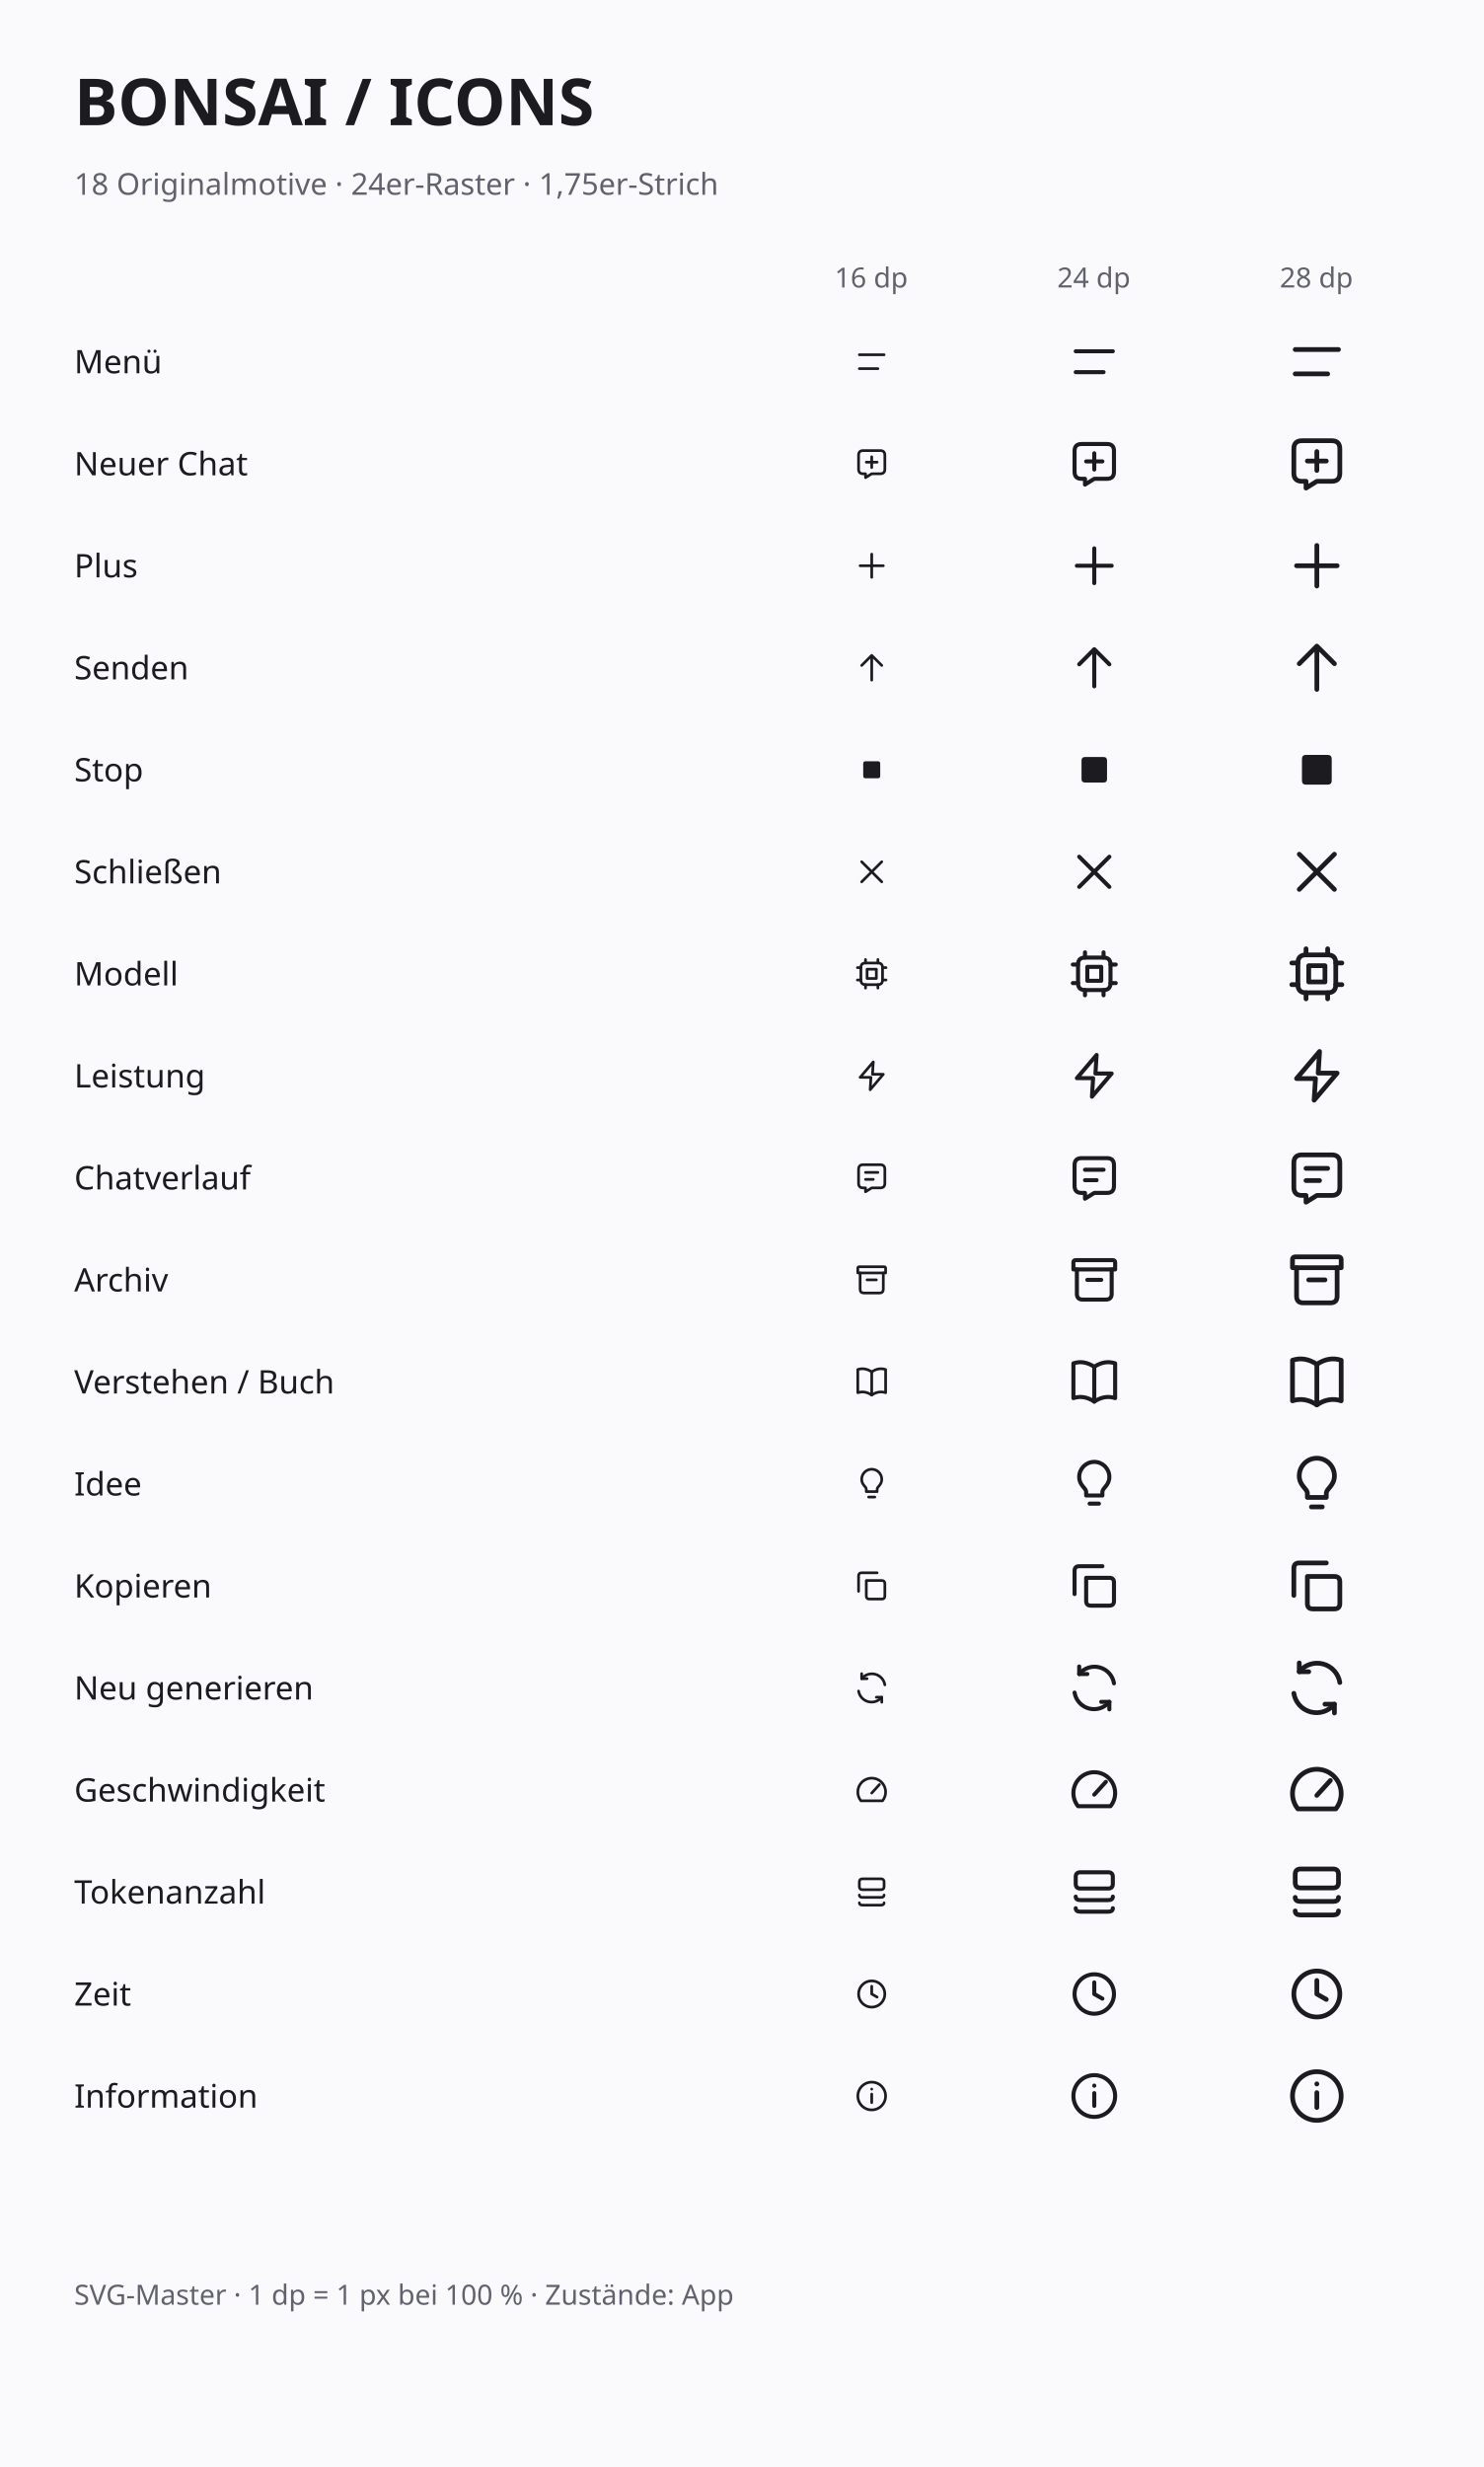
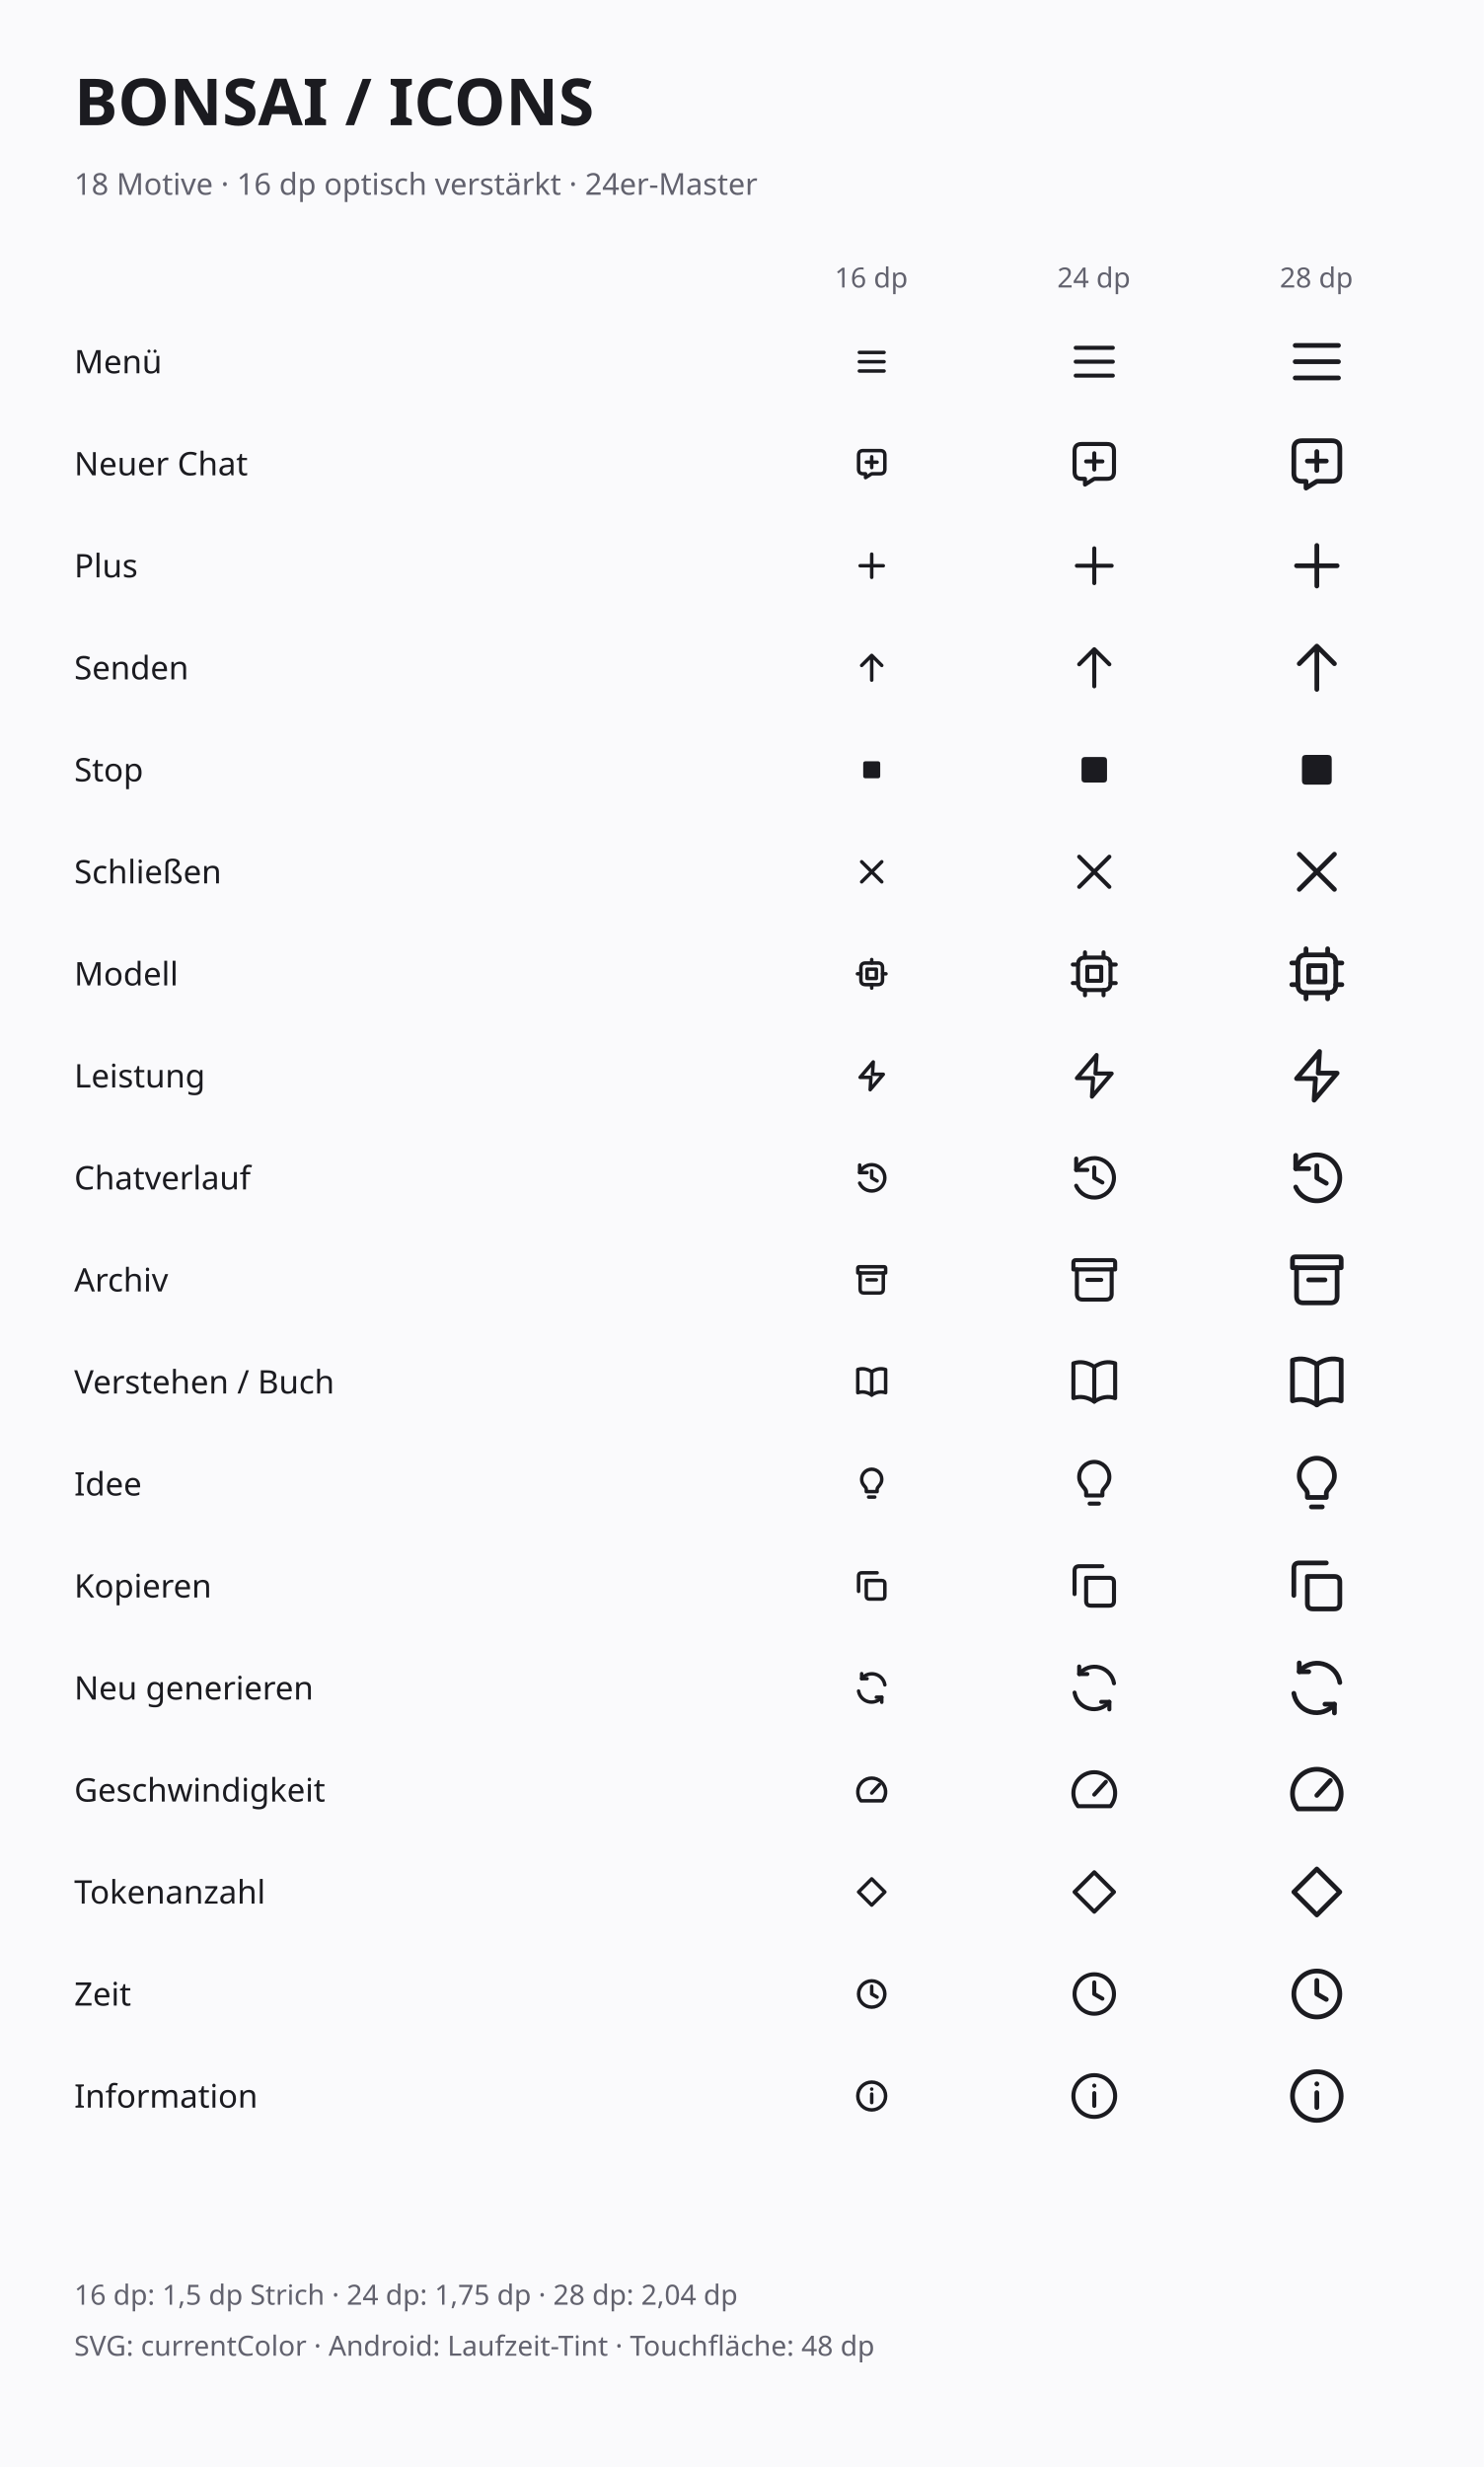
<svg xmlns="http://www.w3.org/2000/svg" width="640" height="1064" viewBox="0 0 640 1064">
  <rect width="640" height="1064" fill="#FAFAFC" />
  <g font-family="sans-serif" fill="#1B1B20">
    <text x="32" y="54" font-size="28" font-weight="600">BONSAI / ICONS</text>
-     <text x="32" y="84" font-size="13" fill="#62626E">18 Originalmotive · 24er-Raster · 1,75er-Strich</text>
+     <text x="32" y="84" font-size="13" fill="#62626E">18 Motive · 16 dp optisch verstärkt · 24er-Master</text>
    <text x="360" y="124" font-size="12" fill="#62626E">16 dp</text>
    <text x="456" y="124" font-size="12" fill="#62626E">24 dp</text>
    <text x="552" y="124" font-size="12" fill="#62626E">28 dp</text>
    <text x="32" y="161" font-size="14">Menü</text>
    <g transform="translate(368.0 148.0) scale(0.6666667)" color="#1B1B20">
-       <path d="M4 7.5H20 M4 16.5H16" fill="none" stroke="currentColor" stroke-width="1.75" stroke-linecap="round" stroke-linejoin="round" />
+       <path d="M4 6H20 M4 12H20 M4 18H20" fill="none" stroke="currentColor" stroke-width="2.25" stroke-linecap="round" stroke-linejoin="round" />
    </g>
    <g transform="translate(460.0 144.0) scale(1.0)" color="#1B1B20">
-       <path d="M4 7.5H20 M4 16.5H16" fill="none" stroke="currentColor" stroke-width="1.75" stroke-linecap="round" stroke-linejoin="round" />
+       <path d="M4 6H20 M4 12H20 M4 18H20" fill="none" stroke="currentColor" stroke-width="1.75" stroke-linecap="round" stroke-linejoin="round" />
    </g>
    <g transform="translate(554.0 142.0) scale(1.166667)" color="#1B1B20">
-       <path d="M4 7.5H20 M4 16.5H16" fill="none" stroke="currentColor" stroke-width="1.75" stroke-linecap="round" stroke-linejoin="round" />
+       <path d="M4 6H20 M4 12H20 M4 18H20" fill="none" stroke="currentColor" stroke-width="1.75" stroke-linecap="round" stroke-linejoin="round" />
    </g>
    <text x="32" y="205" font-size="14">Neuer Chat</text>
    <g transform="translate(368.0 192.0) scale(0.6666667)" color="#1B1B20">
-       <path d="M20.5 14V6.5Q20.5 3.5 17.5 3.5H6.5Q3.5 3.5 3.5 6.5V15.5Q3.5 18.5 6.5 18.5H8V21L12 18.5H17.5Q20.5 18.5 20.5 15.5V14" fill="none" stroke="currentColor" stroke-width="1.75" stroke-linecap="round" stroke-linejoin="round" />
-       <path d="M8.5 11H15.5 M12 7.5V14.5" fill="none" stroke="currentColor" stroke-width="1.75" stroke-linecap="round" stroke-linejoin="round" />
+       <path d="M20.5 14V6.5Q20.5 3.5 17.5 3.5H6.5Q3.5 3.5 3.5 6.5V15.5Q3.5 18.5 6.5 18.5H8V21L12 18.5H17.5Q20.5 18.5 20.5 15.5V14" fill="none" stroke="currentColor" stroke-width="2.25" stroke-linecap="round" stroke-linejoin="round" />
+       <path d="M8.5 11H15.5 M12 7.5V14.5" fill="none" stroke="currentColor" stroke-width="2.25" stroke-linecap="round" stroke-linejoin="round" />
    </g>
    <g transform="translate(460.0 188.0) scale(1.0)" color="#1B1B20">
      <path d="M20.5 14V6.5Q20.5 3.5 17.5 3.5H6.5Q3.5 3.5 3.5 6.5V15.5Q3.5 18.5 6.5 18.5H8V21L12 18.5H17.5Q20.5 18.5 20.5 15.5V14" fill="none" stroke="currentColor" stroke-width="1.75" stroke-linecap="round" stroke-linejoin="round" />
      <path d="M8.5 11H15.5 M12 7.5V14.5" fill="none" stroke="currentColor" stroke-width="1.75" stroke-linecap="round" stroke-linejoin="round" />
    </g>
    <g transform="translate(554.0 186.0) scale(1.166667)" color="#1B1B20">
      <path d="M20.5 14V6.5Q20.5 3.5 17.5 3.5H6.5Q3.5 3.5 3.5 6.5V15.5Q3.5 18.5 6.5 18.5H8V21L12 18.5H17.5Q20.5 18.5 20.5 15.5V14" fill="none" stroke="currentColor" stroke-width="1.75" stroke-linecap="round" stroke-linejoin="round" />
      <path d="M8.5 11H15.5 M12 7.5V14.5" fill="none" stroke="currentColor" stroke-width="1.75" stroke-linecap="round" stroke-linejoin="round" />
    </g>
    <text x="32" y="249" font-size="14">Plus</text>
    <g transform="translate(368.0 236.0) scale(0.6666667)" color="#1B1B20">
-       <path d="M4.5 12H19.5 M12 4.5V19.5" fill="none" stroke="currentColor" stroke-width="1.75" stroke-linecap="round" stroke-linejoin="round" />
+       <path d="M4.5 12H19.5 M12 4.5V19.5" fill="none" stroke="currentColor" stroke-width="2.25" stroke-linecap="round" stroke-linejoin="round" />
    </g>
    <g transform="translate(460.0 232.0) scale(1.0)" color="#1B1B20">
      <path d="M4.5 12H19.5 M12 4.5V19.5" fill="none" stroke="currentColor" stroke-width="1.75" stroke-linecap="round" stroke-linejoin="round" />
    </g>
    <g transform="translate(554.0 230.0) scale(1.166667)" color="#1B1B20">
      <path d="M4.5 12H19.5 M12 4.5V19.5" fill="none" stroke="currentColor" stroke-width="1.75" stroke-linecap="round" stroke-linejoin="round" />
    </g>
    <text x="32" y="293" font-size="14">Senden</text>
    <g transform="translate(368.0 280.0) scale(0.6666667)" color="#1B1B20">
-       <path d="M12 20V4 M5.5 10.5L12 4L18.5 10.5" fill="none" stroke="currentColor" stroke-width="1.75" stroke-linecap="round" stroke-linejoin="round" />
+       <path d="M12 20V4 M5.5 10.5L12 4L18.5 10.5" fill="none" stroke="currentColor" stroke-width="2.25" stroke-linecap="round" stroke-linejoin="round" />
    </g>
    <g transform="translate(460.0 276.0) scale(1.0)" color="#1B1B20">
      <path d="M12 20V4 M5.5 10.5L12 4L18.5 10.5" fill="none" stroke="currentColor" stroke-width="1.75" stroke-linecap="round" stroke-linejoin="round" />
    </g>
    <g transform="translate(554.0 274.0) scale(1.166667)" color="#1B1B20">
      <path d="M12 20V4 M5.5 10.5L12 4L18.5 10.5" fill="none" stroke="currentColor" stroke-width="1.75" stroke-linecap="round" stroke-linejoin="round" />
    </g>
    <text x="32" y="337" font-size="14">Stop</text>
    <g transform="translate(368.0 324.0) scale(0.6666667)" color="#1B1B20">
      <path d="M8 6.5H16Q17.5 6.5 17.5 8V16Q17.5 17.5 16 17.5H8Q6.5 17.5 6.5 16V8Q6.5 6.5 8 6.5Z" fill="currentColor" />
    </g>
    <g transform="translate(460.0 320.0) scale(1.0)" color="#1B1B20">
      <path d="M8 6.5H16Q17.5 6.5 17.5 8V16Q17.5 17.5 16 17.5H8Q6.5 17.5 6.5 16V8Q6.5 6.5 8 6.5Z" fill="currentColor" />
    </g>
    <g transform="translate(554.0 318.0) scale(1.166667)" color="#1B1B20">
      <path d="M8 6.5H16Q17.5 6.5 17.5 8V16Q17.5 17.5 16 17.5H8Q6.5 17.5 6.5 16V8Q6.5 6.5 8 6.5Z" fill="currentColor" />
    </g>
    <text x="32" y="381" font-size="14">Schließen</text>
    <g transform="translate(368.0 368.0) scale(0.6666667)" color="#1B1B20">
-       <path d="M5.5 5.5L18.5 18.5 M18.5 5.5L5.5 18.5" fill="none" stroke="currentColor" stroke-width="1.75" stroke-linecap="round" stroke-linejoin="round" />
+       <path d="M5.5 5.5L18.5 18.5 M18.5 5.5L5.5 18.5" fill="none" stroke="currentColor" stroke-width="2.25" stroke-linecap="round" stroke-linejoin="round" />
    </g>
    <g transform="translate(460.0 364.0) scale(1.0)" color="#1B1B20">
      <path d="M5.5 5.5L18.5 18.5 M18.5 5.5L5.5 18.5" fill="none" stroke="currentColor" stroke-width="1.75" stroke-linecap="round" stroke-linejoin="round" />
    </g>
    <g transform="translate(554.0 362.0) scale(1.166667)" color="#1B1B20">
      <path d="M5.5 5.5L18.5 18.5 M18.5 5.5L5.5 18.5" fill="none" stroke="currentColor" stroke-width="1.75" stroke-linecap="round" stroke-linejoin="round" />
    </g>
    <text x="32" y="425" font-size="14">Modell</text>
    <g transform="translate(368.0 412.0) scale(0.6666667)" color="#1B1B20">
-       <path d="M8 5H16Q19 5 19 8V16Q19 19 16 19H8Q5 19 5 16V8Q5 5 8 5Z" fill="none" stroke="currentColor" stroke-width="1.75" stroke-linecap="round" stroke-linejoin="round" />
-       <path d="M9 9H15V15H9Z" fill="none" stroke="currentColor" stroke-width="1.75" stroke-linecap="round" stroke-linejoin="round" />
-       <path d="M8 2.75V5 M16 2.75V5 M8 19V21.25 M16 19V21.25 M2.75 8H5 M2.75 16H5 M19 8H21.25 M19 16H21.25" fill="none" stroke="currentColor" stroke-width="1.75" stroke-linecap="round" stroke-linejoin="round" />
+       <path d="M8 5H16Q19 5 19 8V16Q19 19 16 19H8Q5 19 5 16V8Q5 5 8 5Z" fill="none" stroke="currentColor" stroke-width="2.25" stroke-linecap="round" stroke-linejoin="round" />
+       <path d="M9 9H15V15H9Z" fill="none" stroke="currentColor" stroke-width="2.25" stroke-linecap="round" stroke-linejoin="round" />
+       <path d="M12 2.75V5 M12 19V21.25 M2.75 12H5 M19 12H21.25" fill="none" stroke="currentColor" stroke-width="2.25" stroke-linecap="round" stroke-linejoin="round" />
    </g>
    <g transform="translate(460.0 408.0) scale(1.0)" color="#1B1B20">
      <path d="M8 5H16Q19 5 19 8V16Q19 19 16 19H8Q5 19 5 16V8Q5 5 8 5Z" fill="none" stroke="currentColor" stroke-width="1.75" stroke-linecap="round" stroke-linejoin="round" />
      <path d="M9 9H15V15H9Z" fill="none" stroke="currentColor" stroke-width="1.75" stroke-linecap="round" stroke-linejoin="round" />
      <path d="M8 2.75V5 M16 2.75V5 M8 19V21.25 M16 19V21.25 M2.75 8H5 M2.75 16H5 M19 8H21.25 M19 16H21.25" fill="none" stroke="currentColor" stroke-width="1.75" stroke-linecap="round" stroke-linejoin="round" />
    </g>
    <g transform="translate(554.0 406.0) scale(1.166667)" color="#1B1B20">
      <path d="M8 5H16Q19 5 19 8V16Q19 19 16 19H8Q5 19 5 16V8Q5 5 8 5Z" fill="none" stroke="currentColor" stroke-width="1.75" stroke-linecap="round" stroke-linejoin="round" />
      <path d="M9 9H15V15H9Z" fill="none" stroke="currentColor" stroke-width="1.75" stroke-linecap="round" stroke-linejoin="round" />
      <path d="M8 2.75V5 M16 2.75V5 M8 19V21.25 M16 19V21.25 M2.75 8H5 M2.75 16H5 M19 8H21.25 M19 16H21.25" fill="none" stroke="currentColor" stroke-width="1.75" stroke-linecap="round" stroke-linejoin="round" />
    </g>
    <text x="32" y="469" font-size="14">Leistung</text>
    <g transform="translate(368.0 456.0) scale(0.6666667)" color="#1B1B20">
-       <path d="M13 3L4.5 13H11.5L11 21L19.5 11H12.5L13 3Z" fill="none" stroke="currentColor" stroke-width="1.75" stroke-linecap="round" stroke-linejoin="round" />
+       <path d="M13 3L4.5 13H11.5L11 21L19.5 11H12.5L13 3Z" fill="none" stroke="currentColor" stroke-width="2.25" stroke-linecap="round" stroke-linejoin="round" />
    </g>
    <g transform="translate(460.0 452.0) scale(1.0)" color="#1B1B20">
      <path d="M13 3L4.5 13H11.5L11 21L19.5 11H12.5L13 3Z" fill="none" stroke="currentColor" stroke-width="1.75" stroke-linecap="round" stroke-linejoin="round" />
    </g>
    <g transform="translate(554.0 450.0) scale(1.166667)" color="#1B1B20">
      <path d="M13 3L4.5 13H11.5L11 21L19.5 11H12.5L13 3Z" fill="none" stroke="currentColor" stroke-width="1.75" stroke-linecap="round" stroke-linejoin="round" />
    </g>
    <text x="32" y="513" font-size="14">Chatverlauf</text>
    <g transform="translate(368.0 500.0) scale(0.6666667)" color="#1B1B20">
-       <path d="M20.5 6.5V15.5Q20.5 18.5 17.5 18.5H12L8 21V18.5H6.5Q3.5 18.5 3.5 15.5V6.5Q3.5 3.5 6.5 3.5H17.5Q20.5 3.5 20.5 6.5Z" fill="none" stroke="currentColor" stroke-width="1.75" stroke-linecap="round" stroke-linejoin="round" />
-       <path d="M8 8.5H16 M8 13H13" fill="none" stroke="currentColor" stroke-width="1.75" stroke-linecap="round" stroke-linejoin="round" />
+       <path d="M4.2 8.6A8.5 8.5 0 1 1 4.2 15.4" fill="none" stroke="currentColor" stroke-width="2.25" stroke-linecap="round" stroke-linejoin="round" />
+       <path d="M4.2 3.7V8.6H9" fill="none" stroke="currentColor" stroke-width="2.25" stroke-linecap="round" stroke-linejoin="round" />
+       <path d="M12 7.5V12L15.5 14" fill="none" stroke="currentColor" stroke-width="2.25" stroke-linecap="round" stroke-linejoin="round" />
    </g>
    <g transform="translate(460.0 496.0) scale(1.0)" color="#1B1B20">
-       <path d="M20.5 6.5V15.5Q20.5 18.5 17.5 18.5H12L8 21V18.5H6.5Q3.5 18.5 3.5 15.5V6.5Q3.5 3.5 6.5 3.5H17.5Q20.5 3.5 20.5 6.5Z" fill="none" stroke="currentColor" stroke-width="1.75" stroke-linecap="round" stroke-linejoin="round" />
-       <path d="M8 8.5H16 M8 13H13" fill="none" stroke="currentColor" stroke-width="1.75" stroke-linecap="round" stroke-linejoin="round" />
+       <path d="M4.2 8.6A8.5 8.5 0 1 1 4.2 15.4" fill="none" stroke="currentColor" stroke-width="1.75" stroke-linecap="round" stroke-linejoin="round" />
+       <path d="M4.2 3.7V8.6H9" fill="none" stroke="currentColor" stroke-width="1.75" stroke-linecap="round" stroke-linejoin="round" />
+       <path d="M12 7.5V12L15.5 14" fill="none" stroke="currentColor" stroke-width="1.75" stroke-linecap="round" stroke-linejoin="round" />
    </g>
    <g transform="translate(554.0 494.0) scale(1.166667)" color="#1B1B20">
-       <path d="M20.5 6.5V15.5Q20.5 18.5 17.5 18.5H12L8 21V18.5H6.5Q3.5 18.5 3.5 15.5V6.5Q3.5 3.5 6.5 3.5H17.5Q20.5 3.5 20.5 6.5Z" fill="none" stroke="currentColor" stroke-width="1.75" stroke-linecap="round" stroke-linejoin="round" />
-       <path d="M8 8.5H16 M8 13H13" fill="none" stroke="currentColor" stroke-width="1.75" stroke-linecap="round" stroke-linejoin="round" />
+       <path d="M4.2 8.6A8.5 8.5 0 1 1 4.2 15.4" fill="none" stroke="currentColor" stroke-width="1.75" stroke-linecap="round" stroke-linejoin="round" />
+       <path d="M4.2 3.7V8.6H9" fill="none" stroke="currentColor" stroke-width="1.75" stroke-linecap="round" stroke-linejoin="round" />
+       <path d="M12 7.5V12L15.5 14" fill="none" stroke="currentColor" stroke-width="1.75" stroke-linecap="round" stroke-linejoin="round" />
    </g>
    <text x="32" y="557" font-size="14">Archiv</text>
    <g transform="translate(368.0 544.0) scale(0.6666667)" color="#1B1B20">
-       <path d="M4 3.5H20Q21 3.5 21 4.5V7.5H3V4.5Q3 3.5 4 3.5Z" fill="none" stroke="currentColor" stroke-width="1.75" stroke-linecap="round" stroke-linejoin="round" />
-       <path d="M4.5 7.5V18Q4.5 20.5 7 20.5H17Q19.5 20.5 19.5 18V7.5" fill="none" stroke="currentColor" stroke-width="1.75" stroke-linecap="round" stroke-linejoin="round" />
-       <path d="M9 12H15" fill="none" stroke="currentColor" stroke-width="1.75" stroke-linecap="round" stroke-linejoin="round" />
+       <path d="M4 3.5H20Q21 3.5 21 4.5V7.5H3V4.5Q3 3.5 4 3.5Z" fill="none" stroke="currentColor" stroke-width="2.25" stroke-linecap="round" stroke-linejoin="round" />
+       <path d="M4.5 7.5V18Q4.5 20.5 7 20.5H17Q19.5 20.5 19.5 18V7.5" fill="none" stroke="currentColor" stroke-width="2.25" stroke-linecap="round" stroke-linejoin="round" />
+       <path d="M9 12H15" fill="none" stroke="currentColor" stroke-width="2.25" stroke-linecap="round" stroke-linejoin="round" />
    </g>
    <g transform="translate(460.0 540.0) scale(1.0)" color="#1B1B20">
      <path d="M4 3.5H20Q21 3.5 21 4.5V7.5H3V4.5Q3 3.5 4 3.5Z" fill="none" stroke="currentColor" stroke-width="1.75" stroke-linecap="round" stroke-linejoin="round" />
      <path d="M4.5 7.5V18Q4.5 20.5 7 20.5H17Q19.5 20.5 19.5 18V7.5" fill="none" stroke="currentColor" stroke-width="1.75" stroke-linecap="round" stroke-linejoin="round" />
      <path d="M9 12H15" fill="none" stroke="currentColor" stroke-width="1.75" stroke-linecap="round" stroke-linejoin="round" />
    </g>
    <g transform="translate(554.0 538.0) scale(1.166667)" color="#1B1B20">
      <path d="M4 3.5H20Q21 3.5 21 4.5V7.5H3V4.5Q3 3.5 4 3.5Z" fill="none" stroke="currentColor" stroke-width="1.75" stroke-linecap="round" stroke-linejoin="round" />
      <path d="M4.5 7.5V18Q4.5 20.5 7 20.5H17Q19.5 20.5 19.5 18V7.5" fill="none" stroke="currentColor" stroke-width="1.75" stroke-linecap="round" stroke-linejoin="round" />
      <path d="M9 12H15" fill="none" stroke="currentColor" stroke-width="1.75" stroke-linecap="round" stroke-linejoin="round" />
    </g>
    <text x="32" y="601" font-size="14">Verstehen / Buch</text>
    <g transform="translate(368.0 588.0) scale(0.6666667)" color="#1B1B20">
-       <path d="M12 5.5Q7.5 2.5 3 4V19Q7.5 17.5 12 20.5Q16.5 17.5 21 19V4Q16.5 2.5 12 5.5Z" fill="none" stroke="currentColor" stroke-width="1.75" stroke-linecap="round" stroke-linejoin="round" />
-       <path d="M12 5.5V20.5" fill="none" stroke="currentColor" stroke-width="1.75" stroke-linecap="round" stroke-linejoin="round" />
+       <path d="M12 5.5Q7.5 2.5 3 4V19Q7.5 17.5 12 20.5Q16.5 17.5 21 19V4Q16.5 2.5 12 5.5Z" fill="none" stroke="currentColor" stroke-width="2.25" stroke-linecap="round" stroke-linejoin="round" />
+       <path d="M12 5.5V20.5" fill="none" stroke="currentColor" stroke-width="2.25" stroke-linecap="round" stroke-linejoin="round" />
    </g>
    <g transform="translate(460.0 584.0) scale(1.0)" color="#1B1B20">
      <path d="M12 5.5Q7.5 2.5 3 4V19Q7.5 17.5 12 20.5Q16.5 17.5 21 19V4Q16.5 2.5 12 5.5Z" fill="none" stroke="currentColor" stroke-width="1.75" stroke-linecap="round" stroke-linejoin="round" />
      <path d="M12 5.5V20.5" fill="none" stroke="currentColor" stroke-width="1.75" stroke-linecap="round" stroke-linejoin="round" />
    </g>
    <g transform="translate(554.0 582.0) scale(1.166667)" color="#1B1B20">
      <path d="M12 5.5Q7.5 2.5 3 4V19Q7.5 17.5 12 20.5Q16.5 17.5 21 19V4Q16.5 2.5 12 5.5Z" fill="none" stroke="currentColor" stroke-width="1.75" stroke-linecap="round" stroke-linejoin="round" />
      <path d="M12 5.5V20.5" fill="none" stroke="currentColor" stroke-width="1.75" stroke-linecap="round" stroke-linejoin="round" />
    </g>
    <text x="32" y="645" font-size="14">Idee</text>
    <g transform="translate(368.0 632.0) scale(0.6666667)" color="#1B1B20">
-       <path d="M8.5 17V15.5C8.5 13.7 5.5 12.7 5.5 9A6.5 6.5 0 0 1 18.5 9C18.5 12.7 15.5 13.7 15.5 15.5V17Z" fill="none" stroke="currentColor" stroke-width="1.75" stroke-linecap="round" stroke-linejoin="round" />
-       <path d="M10 20.5H14" fill="none" stroke="currentColor" stroke-width="1.75" stroke-linecap="round" stroke-linejoin="round" />
+       <path d="M8.5 17V15.5C8.5 13.7 5.5 12.7 5.5 9A6.5 6.5 0 0 1 18.5 9C18.5 12.7 15.5 13.7 15.5 15.5V17Z" fill="none" stroke="currentColor" stroke-width="2.25" stroke-linecap="round" stroke-linejoin="round" />
+       <path d="M10 20.5H14" fill="none" stroke="currentColor" stroke-width="2.25" stroke-linecap="round" stroke-linejoin="round" />
    </g>
    <g transform="translate(460.0 628.0) scale(1.0)" color="#1B1B20">
      <path d="M8.5 17V15.5C8.5 13.7 5.5 12.7 5.5 9A6.5 6.5 0 0 1 18.5 9C18.5 12.7 15.5 13.7 15.5 15.5V17Z" fill="none" stroke="currentColor" stroke-width="1.75" stroke-linecap="round" stroke-linejoin="round" />
      <path d="M10 20.5H14" fill="none" stroke="currentColor" stroke-width="1.75" stroke-linecap="round" stroke-linejoin="round" />
    </g>
    <g transform="translate(554.0 626.0) scale(1.166667)" color="#1B1B20">
      <path d="M8.5 17V15.5C8.5 13.7 5.5 12.7 5.5 9A6.5 6.5 0 0 1 18.5 9C18.5 12.7 15.5 13.7 15.5 15.5V17Z" fill="none" stroke="currentColor" stroke-width="1.75" stroke-linecap="round" stroke-linejoin="round" />
      <path d="M10 20.5H14" fill="none" stroke="currentColor" stroke-width="1.75" stroke-linecap="round" stroke-linejoin="round" />
    </g>
    <text x="32" y="689" font-size="14">Kopieren</text>
    <g transform="translate(368.0 676.0) scale(0.6666667)" color="#1B1B20">
-       <path d="M8.5 8.5H18.5Q20.5 8.5 20.5 10.5V18.5Q20.5 20.5 18.5 20.5H10.5Q8.5 20.5 8.5 18.5V8.5Z" fill="none" stroke="currentColor" stroke-width="1.75" stroke-linecap="round" stroke-linejoin="round" />
-       <path d="M15.5 3.5H5.5Q3.5 3.5 3.5 5.5V15.5" fill="none" stroke="currentColor" stroke-width="1.75" stroke-linecap="round" stroke-linejoin="round" />
+       <path d="M8.5 8.5H18.5Q20.5 8.5 20.5 10.5V18.5Q20.5 20.5 18.5 20.5H10.5Q8.5 20.5 8.5 18.5V8.5Z" fill="none" stroke="currentColor" stroke-width="2.25" stroke-linecap="round" stroke-linejoin="round" />
+       <path d="M15.5 3.5H5.5Q3.5 3.5 3.5 5.5V15.5" fill="none" stroke="currentColor" stroke-width="2.25" stroke-linecap="round" stroke-linejoin="round" />
    </g>
    <g transform="translate(460.0 672.0) scale(1.0)" color="#1B1B20">
      <path d="M8.5 8.5H18.5Q20.5 8.5 20.5 10.5V18.5Q20.5 20.5 18.5 20.5H10.5Q8.5 20.5 8.5 18.5V8.5Z" fill="none" stroke="currentColor" stroke-width="1.75" stroke-linecap="round" stroke-linejoin="round" />
      <path d="M15.5 3.5H5.5Q3.5 3.5 3.5 5.5V15.5" fill="none" stroke="currentColor" stroke-width="1.75" stroke-linecap="round" stroke-linejoin="round" />
    </g>
    <g transform="translate(554.0 670.0) scale(1.166667)" color="#1B1B20">
      <path d="M8.5 8.5H18.5Q20.5 8.5 20.5 10.5V18.5Q20.5 20.5 18.5 20.5H10.5Q8.5 20.5 8.5 18.5V8.5Z" fill="none" stroke="currentColor" stroke-width="1.75" stroke-linecap="round" stroke-linejoin="round" />
      <path d="M15.5 3.5H5.5Q3.5 3.5 3.5 5.5V15.5" fill="none" stroke="currentColor" stroke-width="1.75" stroke-linecap="round" stroke-linejoin="round" />
    </g>
    <text x="32" y="733" font-size="14">Neu generieren</text>
    <g transform="translate(368.0 720.0) scale(0.6666667)" color="#1B1B20">
-       <path d="M20.5 10A8.5 8.5 0 0 0 5.5 6 M3.5 14A8.5 8.5 0 0 0 18.5 18" fill="none" stroke="currentColor" stroke-width="1.75" stroke-linecap="round" stroke-linejoin="round" />
-       <path d="M5.5 2.75V6H9 M18.5 21.25V18H15" fill="none" stroke="currentColor" stroke-width="1.75" stroke-linecap="round" stroke-linejoin="round" />
+       <path d="M20.5 10A8.5 8.5 0 0 0 5.5 6 M3.5 14A8.5 8.5 0 0 0 18.5 18" fill="none" stroke="currentColor" stroke-width="2.25" stroke-linecap="round" stroke-linejoin="round" />
+       <path d="M5.5 2.75V6H9 M18.5 21.25V18H15" fill="none" stroke="currentColor" stroke-width="2.25" stroke-linecap="round" stroke-linejoin="round" />
    </g>
    <g transform="translate(460.0 716.0) scale(1.0)" color="#1B1B20">
      <path d="M20.5 10A8.5 8.5 0 0 0 5.5 6 M3.5 14A8.5 8.5 0 0 0 18.5 18" fill="none" stroke="currentColor" stroke-width="1.75" stroke-linecap="round" stroke-linejoin="round" />
      <path d="M5.5 2.75V6H9 M18.5 21.25V18H15" fill="none" stroke="currentColor" stroke-width="1.75" stroke-linecap="round" stroke-linejoin="round" />
    </g>
    <g transform="translate(554.0 714.0) scale(1.166667)" color="#1B1B20">
      <path d="M20.5 10A8.5 8.5 0 0 0 5.5 6 M3.5 14A8.5 8.5 0 0 0 18.5 18" fill="none" stroke="currentColor" stroke-width="1.75" stroke-linecap="round" stroke-linejoin="round" />
      <path d="M5.5 2.75V6H9 M18.5 21.25V18H15" fill="none" stroke="currentColor" stroke-width="1.75" stroke-linecap="round" stroke-linejoin="round" />
    </g>
    <text x="32" y="777" font-size="14">Geschwindigkeit</text>
    <g transform="translate(368.0 764.0) scale(0.6666667)" color="#1B1B20">
-       <path d="M5 19A9 9 0 1 1 19 19Z" fill="none" stroke="currentColor" stroke-width="1.75" stroke-linecap="round" stroke-linejoin="round" />
-       <path d="M12 14L17 8.5" fill="none" stroke="currentColor" stroke-width="1.75" stroke-linecap="round" stroke-linejoin="round" />
+       <path d="M5 19A9 9 0 1 1 19 19Z" fill="none" stroke="currentColor" stroke-width="2.25" stroke-linecap="round" stroke-linejoin="round" />
+       <path d="M12 14L17 8.5" fill="none" stroke="currentColor" stroke-width="2.25" stroke-linecap="round" stroke-linejoin="round" />
    </g>
    <g transform="translate(460.0 760.0) scale(1.0)" color="#1B1B20">
      <path d="M5 19A9 9 0 1 1 19 19Z" fill="none" stroke="currentColor" stroke-width="1.75" stroke-linecap="round" stroke-linejoin="round" />
      <path d="M12 14L17 8.5" fill="none" stroke="currentColor" stroke-width="1.75" stroke-linecap="round" stroke-linejoin="round" />
    </g>
    <g transform="translate(554.0 758.0) scale(1.166667)" color="#1B1B20">
      <path d="M5 19A9 9 0 1 1 19 19Z" fill="none" stroke="currentColor" stroke-width="1.75" stroke-linecap="round" stroke-linejoin="round" />
      <path d="M12 14L17 8.5" fill="none" stroke="currentColor" stroke-width="1.75" stroke-linecap="round" stroke-linejoin="round" />
    </g>
    <text x="32" y="821" font-size="14">Tokenanzahl</text>
    <g transform="translate(368.0 808.0) scale(0.6666667)" color="#1B1B20">
-       <path d="M6 3.5H18Q20 3.5 20 5.5V8.5Q20 10.5 18 10.5H6Q4 10.5 4 8.5V5.5Q4 3.5 6 3.5Z" fill="none" stroke="currentColor" stroke-width="1.75" stroke-linecap="round" stroke-linejoin="round" />
-       <path d="M4 14Q4 15.5 6 15.5H18Q20 15.5 20 14" fill="none" stroke="currentColor" stroke-width="1.75" stroke-linecap="round" stroke-linejoin="round" />
-       <path d="M4 19Q4 20.5 6 20.5H18Q20 20.5 20 19" fill="none" stroke="currentColor" stroke-width="1.75" stroke-linecap="round" stroke-linejoin="round" />
+       <path d="M12 3.5L20.5 12L12 20.5L3.5 12Z" fill="none" stroke="currentColor" stroke-width="2.25" stroke-linecap="round" stroke-linejoin="round" />
    </g>
    <g transform="translate(460.0 804.0) scale(1.0)" color="#1B1B20">
-       <path d="M6 3.5H18Q20 3.5 20 5.5V8.5Q20 10.5 18 10.5H6Q4 10.5 4 8.5V5.5Q4 3.5 6 3.5Z" fill="none" stroke="currentColor" stroke-width="1.75" stroke-linecap="round" stroke-linejoin="round" />
-       <path d="M4 14Q4 15.5 6 15.5H18Q20 15.5 20 14" fill="none" stroke="currentColor" stroke-width="1.75" stroke-linecap="round" stroke-linejoin="round" />
-       <path d="M4 19Q4 20.5 6 20.5H18Q20 20.5 20 19" fill="none" stroke="currentColor" stroke-width="1.75" stroke-linecap="round" stroke-linejoin="round" />
+       <path d="M12 3.5L20.5 12L12 20.5L3.5 12Z" fill="none" stroke="currentColor" stroke-width="1.75" stroke-linecap="round" stroke-linejoin="round" />
    </g>
    <g transform="translate(554.0 802.0) scale(1.166667)" color="#1B1B20">
-       <path d="M6 3.5H18Q20 3.5 20 5.5V8.5Q20 10.5 18 10.5H6Q4 10.5 4 8.5V5.5Q4 3.5 6 3.5Z" fill="none" stroke="currentColor" stroke-width="1.75" stroke-linecap="round" stroke-linejoin="round" />
-       <path d="M4 14Q4 15.5 6 15.5H18Q20 15.5 20 14" fill="none" stroke="currentColor" stroke-width="1.75" stroke-linecap="round" stroke-linejoin="round" />
-       <path d="M4 19Q4 20.5 6 20.5H18Q20 20.5 20 19" fill="none" stroke="currentColor" stroke-width="1.75" stroke-linecap="round" stroke-linejoin="round" />
+       <path d="M12 3.5L20.5 12L12 20.5L3.5 12Z" fill="none" stroke="currentColor" stroke-width="1.75" stroke-linecap="round" stroke-linejoin="round" />
    </g>
    <text x="32" y="865" font-size="14">Zeit</text>
    <g transform="translate(368.0 852.0) scale(0.6666667)" color="#1B1B20">
-       <path d="M12 3.5A8.5 8.5 0 1 1 12 20.5A8.5 8.5 0 1 1 12 3.5Z" fill="none" stroke="currentColor" stroke-width="1.75" stroke-linecap="round" stroke-linejoin="round" />
-       <path d="M12 7V12L15.5 14" fill="none" stroke="currentColor" stroke-width="1.75" stroke-linecap="round" stroke-linejoin="round" />
+       <path d="M12 3.5A8.5 8.5 0 1 1 12 20.5A8.5 8.5 0 1 1 12 3.5Z" fill="none" stroke="currentColor" stroke-width="2.25" stroke-linecap="round" stroke-linejoin="round" />
+       <path d="M12 7V12L15.5 14" fill="none" stroke="currentColor" stroke-width="2.25" stroke-linecap="round" stroke-linejoin="round" />
    </g>
    <g transform="translate(460.0 848.0) scale(1.0)" color="#1B1B20">
      <path d="M12 3.5A8.5 8.5 0 1 1 12 20.5A8.5 8.5 0 1 1 12 3.5Z" fill="none" stroke="currentColor" stroke-width="1.75" stroke-linecap="round" stroke-linejoin="round" />
      <path d="M12 7V12L15.5 14" fill="none" stroke="currentColor" stroke-width="1.75" stroke-linecap="round" stroke-linejoin="round" />
    </g>
    <g transform="translate(554.0 846.0) scale(1.166667)" color="#1B1B20">
      <path d="M12 3.5A8.5 8.5 0 1 1 12 20.5A8.5 8.5 0 1 1 12 3.5Z" fill="none" stroke="currentColor" stroke-width="1.75" stroke-linecap="round" stroke-linejoin="round" />
      <path d="M12 7V12L15.5 14" fill="none" stroke="currentColor" stroke-width="1.75" stroke-linecap="round" stroke-linejoin="round" />
    </g>
    <text x="32" y="909" font-size="14">Information</text>
    <g transform="translate(368.0 896.0) scale(0.6666667)" color="#1B1B20">
-       <path d="M12 3A9 9 0 1 1 12 21A9 9 0 1 1 12 3Z" fill="none" stroke="currentColor" stroke-width="1.75" stroke-linecap="round" stroke-linejoin="round" />
-       <path d="M12 10.75V16.25 M12 7.5V7.55" fill="none" stroke="currentColor" stroke-width="1.75" stroke-linecap="round" stroke-linejoin="round" />
+       <path d="M12 3A9 9 0 1 1 12 21A9 9 0 1 1 12 3Z" fill="none" stroke="currentColor" stroke-width="2.25" stroke-linecap="round" stroke-linejoin="round" />
+       <path d="M12 10.75V16.25 M12 7.5V7.55" fill="none" stroke="currentColor" stroke-width="2.25" stroke-linecap="round" stroke-linejoin="round" />
    </g>
    <g transform="translate(460.0 892.0) scale(1.0)" color="#1B1B20">
      <path d="M12 3A9 9 0 1 1 12 21A9 9 0 1 1 12 3Z" fill="none" stroke="currentColor" stroke-width="1.75" stroke-linecap="round" stroke-linejoin="round" />
      <path d="M12 10.75V16.25 M12 7.5V7.55" fill="none" stroke="currentColor" stroke-width="1.75" stroke-linecap="round" stroke-linejoin="round" />
    </g>
    <g transform="translate(554.0 890.0) scale(1.166667)" color="#1B1B20">
      <path d="M12 3A9 9 0 1 1 12 21A9 9 0 1 1 12 3Z" fill="none" stroke="currentColor" stroke-width="1.75" stroke-linecap="round" stroke-linejoin="round" />
      <path d="M12 10.75V16.25 M12 7.5V7.55" fill="none" stroke="currentColor" stroke-width="1.75" stroke-linecap="round" stroke-linejoin="round" />
    </g>
-     <text x="32" y="994" font-size="12" fill="#62626E">SVG-Master · 1 dp = 1 px bei 100 % · Zustände: App</text>
+     <text x="32" y="994" font-size="12" fill="#62626E">16 dp: 1,5 dp Strich · 24 dp: 1,75 dp · 28 dp: 2,04 dp</text>
+     <text x="32" y="1016" font-size="12" fill="#62626E">SVG: currentColor · Android: Laufzeit-Tint · Touchfläche: 48 dp</text>
  </g>
</svg>
